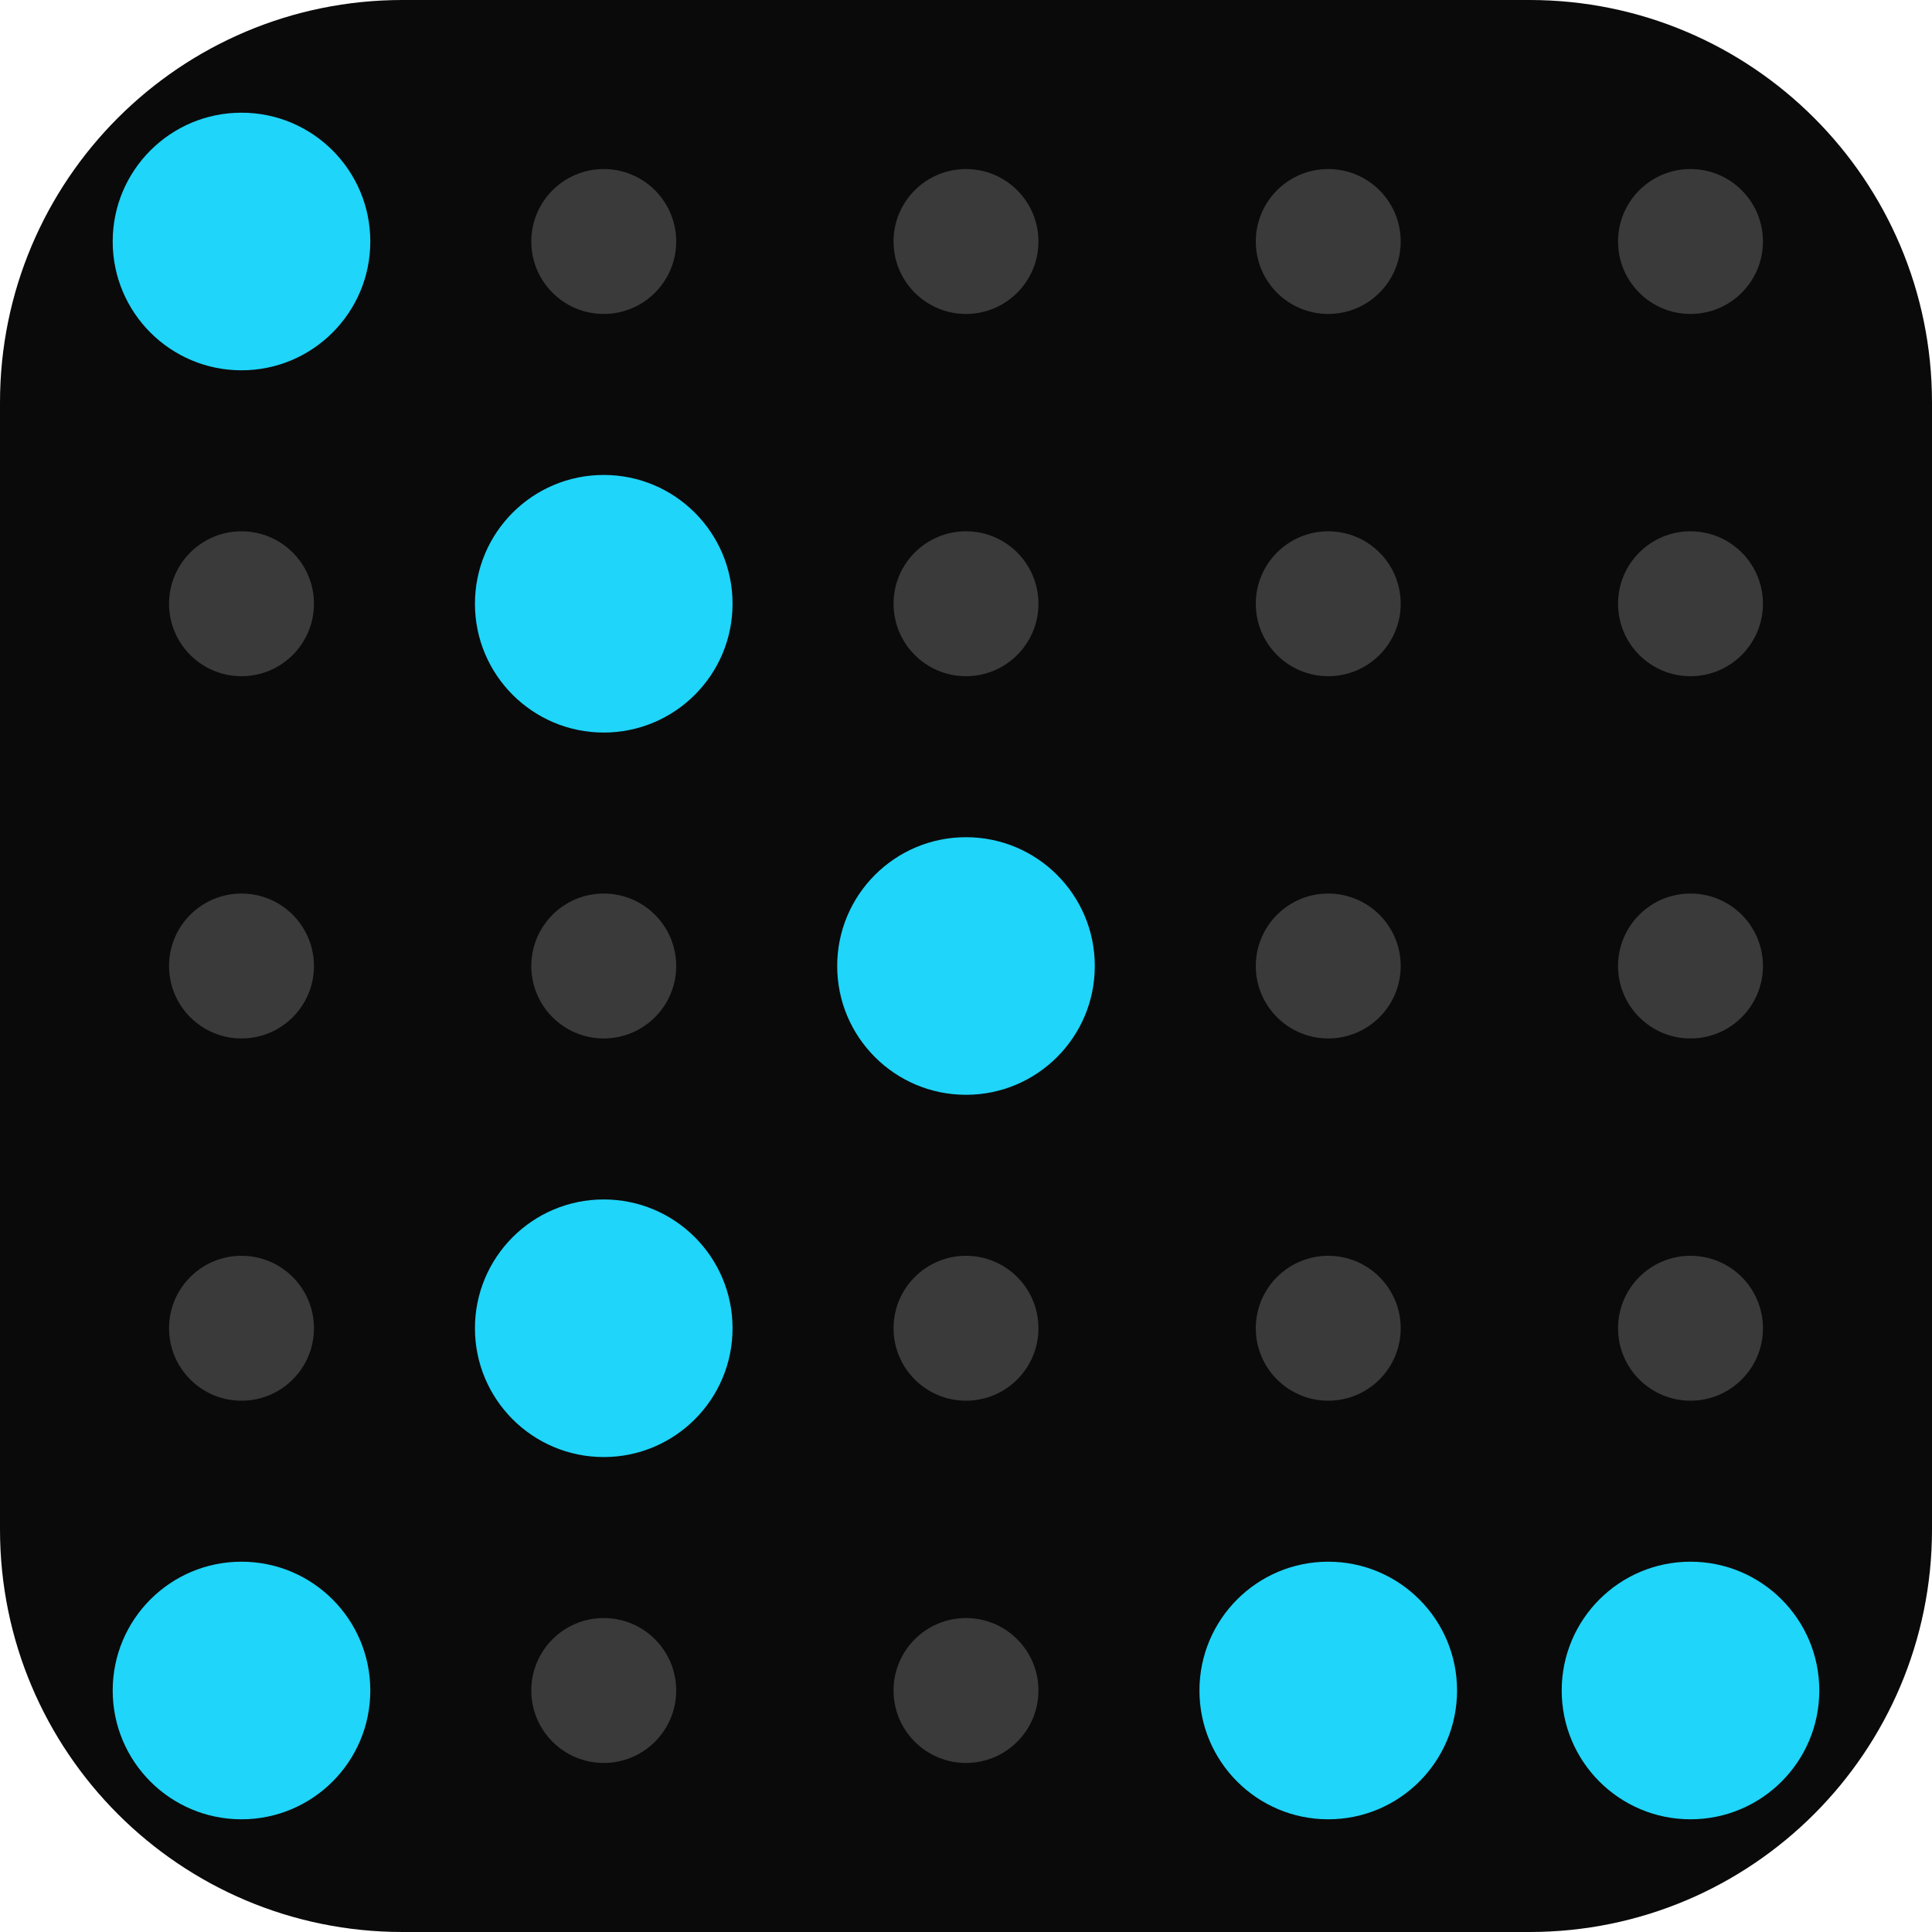
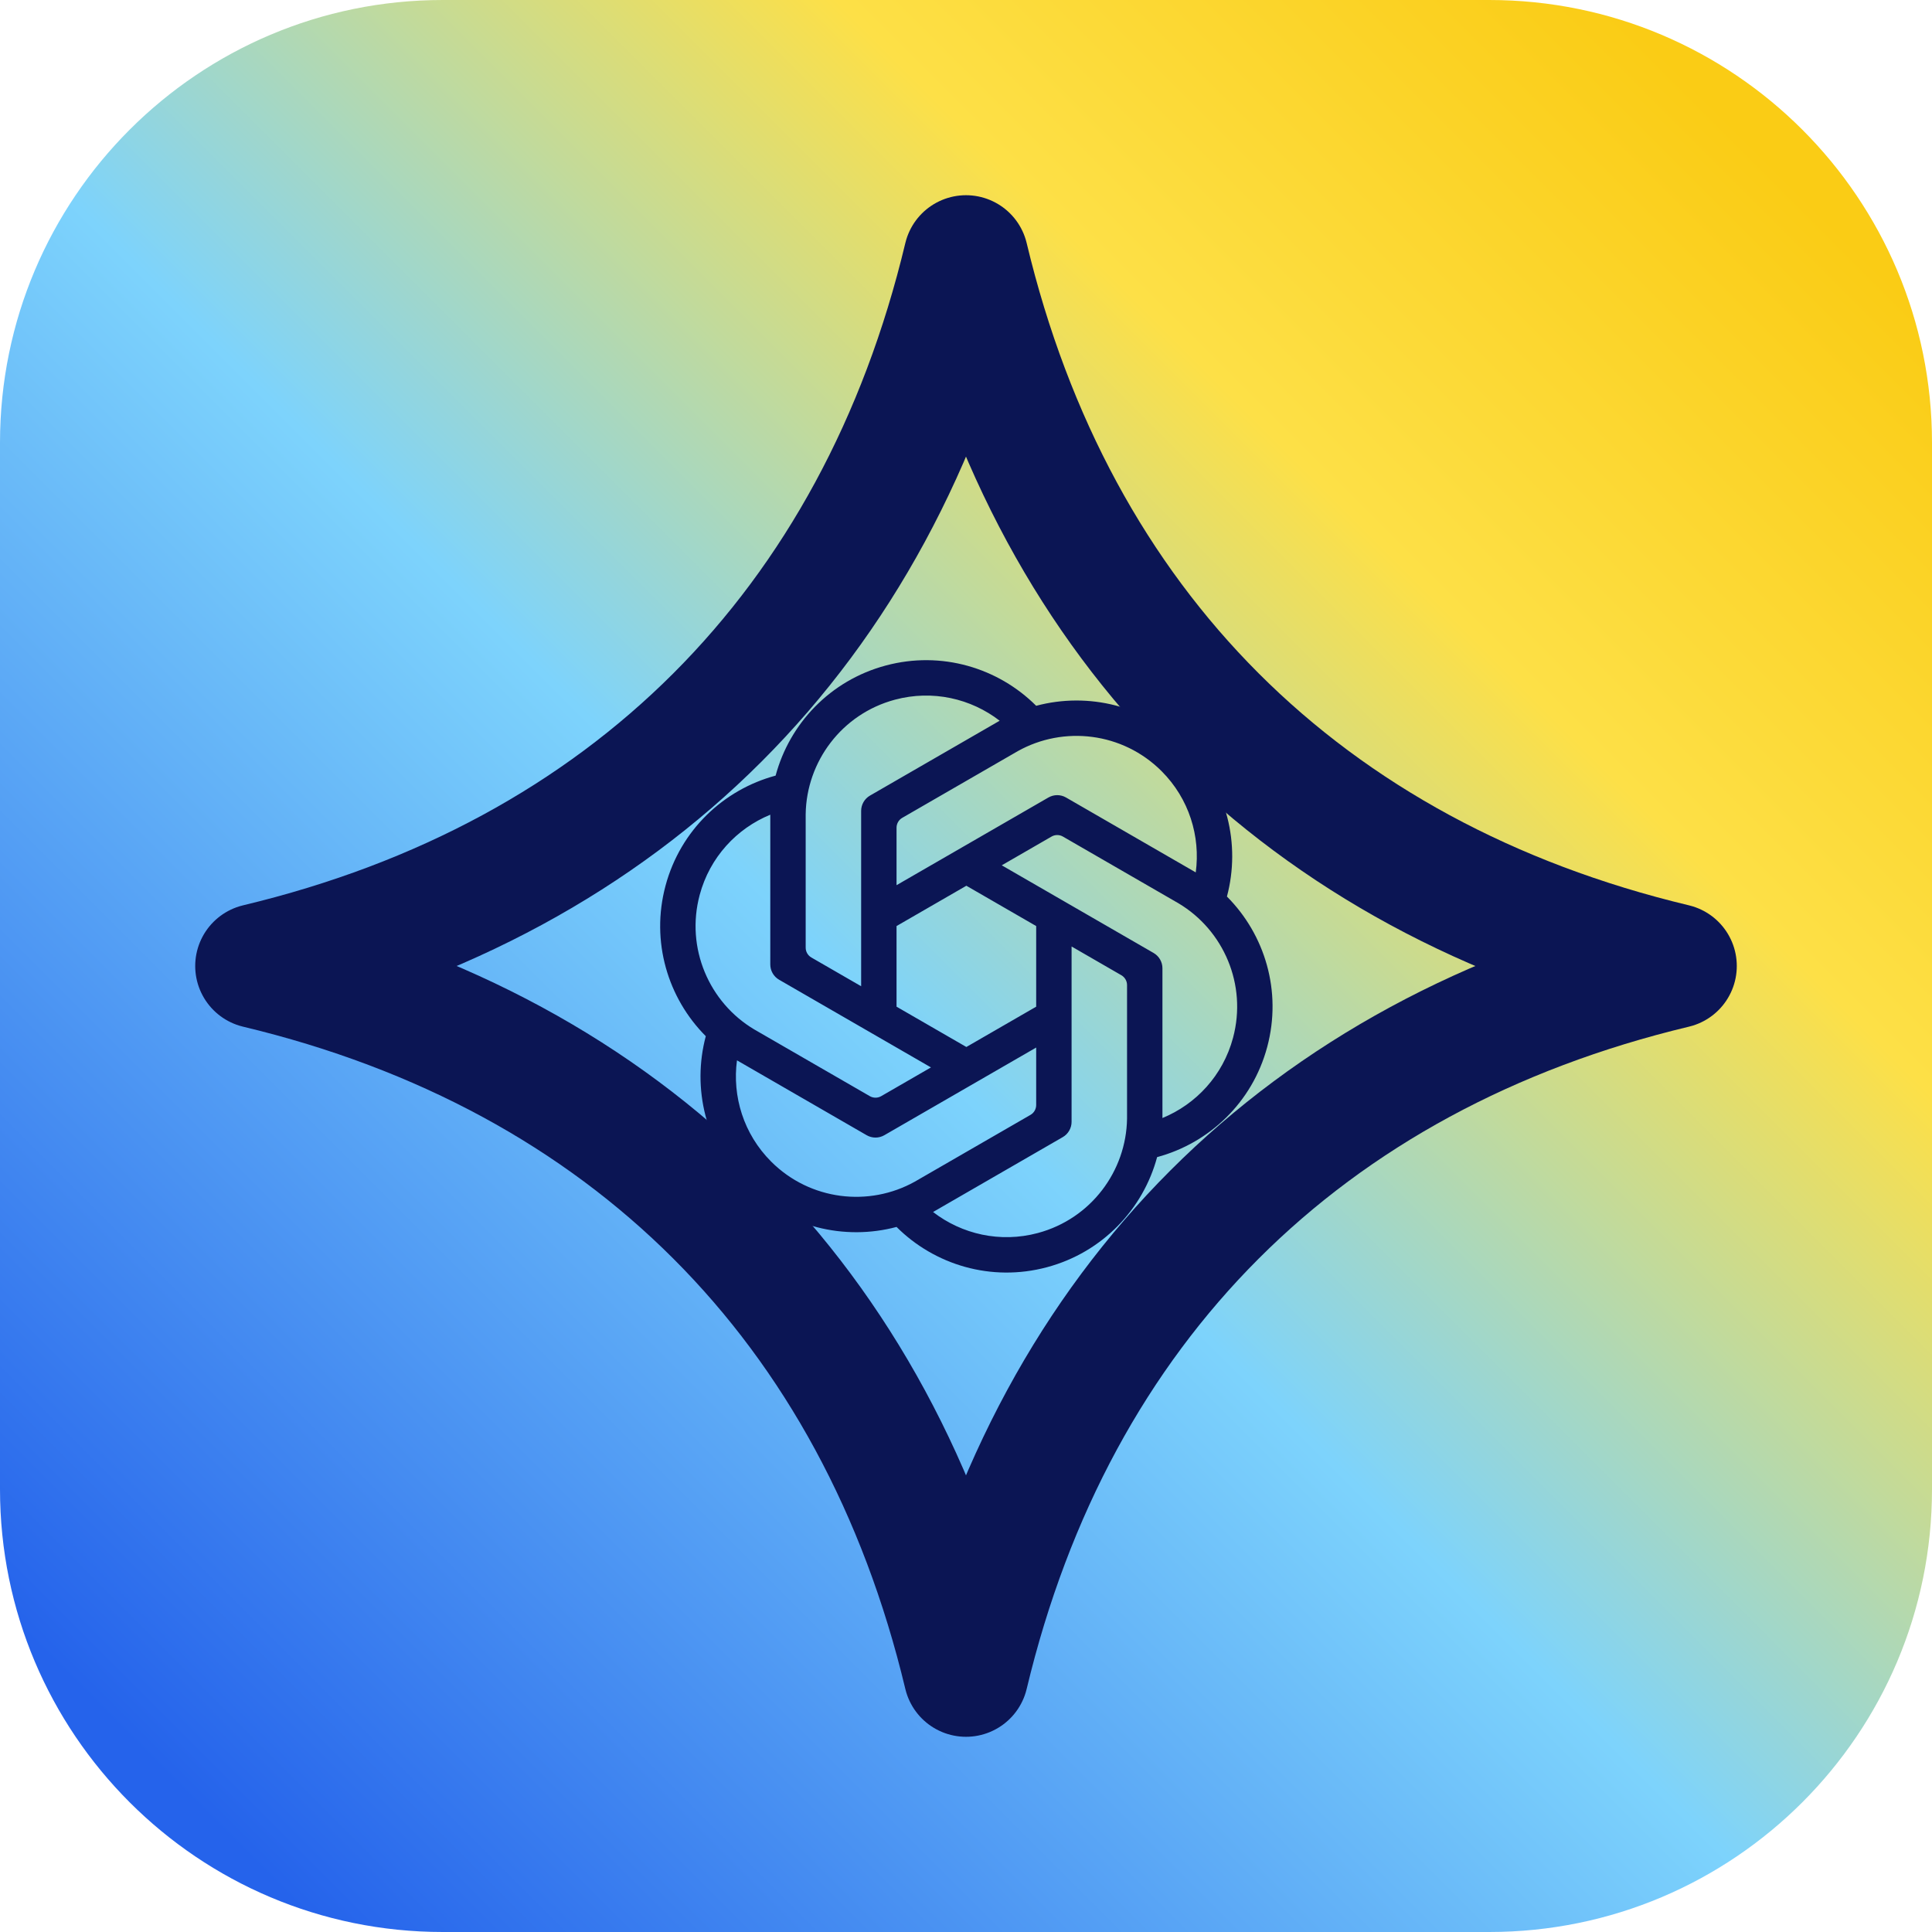
- <svg xmlns="http://www.w3.org/2000/svg" viewBox="0 0 24 24">
-   <rect width="24" height="24" rx="5" fill="#0a0a0a" />
-   <circle cx="3.0" cy="3.0" r="1.6" fill="#1fd5f9" />
-   <circle cx="7.5" cy="3.0" r="0.9" fill="#3a3a3a" />
-   <circle cx="12.0" cy="3.0" r="0.9" fill="#3a3a3a" />
-   <circle cx="16.5" cy="3.0" r="0.9" fill="#3a3a3a" />
-   <circle cx="21.0" cy="3.0" r="0.9" fill="#3a3a3a" />
-   <circle cx="3.0" cy="7.5" r="0.9" fill="#3a3a3a" />
-   <circle cx="7.5" cy="7.5" r="1.6" fill="#1fd5f9" />
-   <circle cx="12.0" cy="7.5" r="0.9" fill="#3a3a3a" />
-   <circle cx="16.5" cy="7.5" r="0.9" fill="#3a3a3a" />
-   <circle cx="21.0" cy="7.5" r="0.9" fill="#3a3a3a" />
-   <circle cx="3.0" cy="12.0" r="0.9" fill="#3a3a3a" />
-   <circle cx="7.5" cy="12.0" r="0.9" fill="#3a3a3a" />
-   <circle cx="12.0" cy="12.0" r="1.6" fill="#1fd5f9" />
-   <circle cx="16.5" cy="12.0" r="0.9" fill="#3a3a3a" />
-   <circle cx="21.0" cy="12.0" r="0.9" fill="#3a3a3a" />
-   <circle cx="3.0" cy="16.5" r="0.9" fill="#3a3a3a" />
-   <circle cx="7.5" cy="16.5" r="1.6" fill="#1fd5f9" />
-   <circle cx="12.0" cy="16.5" r="0.9" fill="#3a3a3a" />
-   <circle cx="16.5" cy="16.5" r="0.9" fill="#3a3a3a" />
-   <circle cx="21.0" cy="16.5" r="0.9" fill="#3a3a3a" />
-   <circle cx="3.0" cy="21.0" r="1.6" fill="#1fd5f9" />
-   <circle cx="7.5" cy="21.0" r="0.9" fill="#3a3a3a" />
-   <circle cx="12.0" cy="21.0" r="0.9" fill="#3a3a3a" />
-   <circle cx="16.5" cy="21.0" r="1.6" fill="#1fd5f9" />
-   <circle cx="21.0" cy="21.0" r="1.6" fill="#1fd5f9" />
+ <svg xmlns="http://www.w3.org/2000/svg" viewBox="0 0 24 24" fill="none">
+   <defs>
+     <linearGradient id="cpa-bg" x1="2" y1="22" x2="22" y2="2" gradientUnits="userSpaceOnUse">
+       <stop offset="0%" stop-color="#2563eb" />
+       <stop offset="46%" stop-color="#7dd3fc" />
+       <stop offset="76%" stop-color="#fde047" />
+       <stop offset="100%" stop-color="#facc15" />
+     </linearGradient>
+   </defs>
+   <rect width="24" height="24" rx="5.5" fill="url(#cpa-bg)" />
+   <path d="M12 3.2C13.1 7.8 16.2 10.9 20.8 12C16.2 13.1 13.1 16.2 12 20.8C10.9 16.2 7.8 13.1 3.2 12C7.8 10.9 10.9 7.8 12 3.2Z" stroke="#0b1554" stroke-width="1.55" stroke-linejoin="round" />
+   <g transform="translate(8.1 8.1) scale(0.019) translate(-100 -100)">
+     <path fill="#0b1554" fill-rule="evenodd" clip-rule="evenodd" d="M252.794 108.802C289.191 99.048 326.265 110.305 351.148 135.135C385.113 126.072 422.85 134.862 449.492 161.505C476.136 188.149 484.925 225.888 475.862 259.85V259.854C500.696 284.735 511.95 321.81 502.198 358.207C492.447 394.602 464.161 421.084 430.215 430.217C421.083 464.162 394.603 492.448 358.206 502.199C321.812 511.951 284.734 500.693 259.852 475.864C225.887 484.927 188.15 476.137 161.507 449.495C134.864 422.851 126.073 385.111 135.136 351.149C110.304 326.266 99.05 289.192 108.801 252.795C118.552 216.4 146.84 189.918 180.784 180.785C189.917 146.841 216.396 118.553 252.794 108.802ZM374.292 407.145C374.292 411.271 372.092 415.086 368.517 417.148L283.723 466.102C302.487 480.585 327.555 486.459 352.217 479.852C386.997 470.532 410.068 439.312 410.555 405.006V317.717C410.555 315.08 409.125 312.621 406.843 311.303L374.292 292.509V407.145ZM251.868 415.897C248.296 417.959 243.893 417.959 240.317 415.897L155.526 366.942C152.366 390.436 159.811 415.08 177.866 433.136H177.863C203.325 458.594 241.896 462.962 271.85 446.232L347.449 402.586C349.735 401.268 351.148 398.8 351.148 396.163V358.579L251.868 415.897ZM368.602 220.628C366.319 219.309 363.474 219.318 361.191 220.637L328.641 239.431L427.921 296.749C431.496 298.811 433.697 302.627 433.697 306.752V404.661C455.622 395.654 473.244 376.881 479.851 352.218C489.169 317.442 473.668 281.85 444.201 264.274L368.602 220.628ZM177.303 206.34C155.377 215.348 137.756 234.122 131.148 258.783C121.832 293.561 137.331 329.153 166.799 346.727L242.398 390.373C244.68 391.692 247.525 391.684 249.807 390.366L282.357 371.572L183.078 314.253C179.504 312.189 177.303 308.375 177.303 304.251V206.34ZM259.849 279.145V331.858L305.5 358.213L351.15 331.858V279.145L305.5 252.789L259.849 279.145ZM327.276 144.9C308.512 130.418 283.445 124.543 258.782 131.15C224.002 140.471 200.931 171.691 200.445 205.995V293.286C200.445 295.923 201.875 298.381 204.158 299.7L236.707 318.493V203.856C236.707 199.731 238.909 195.916 242.483 193.853L327.276 144.9ZM433.137 177.867C407.675 152.407 369.103 148.038 339.149 164.769L263.55 208.415C261.265 209.734 259.852 212.202 259.852 214.838V252.423L359.132 195.105C362.703 193.041 367.108 193.041 370.682 195.105L455.473 244.06C458.635 220.567 451.189 195.922 433.135 177.867H433.137Z" />
+   </g>
</svg>
